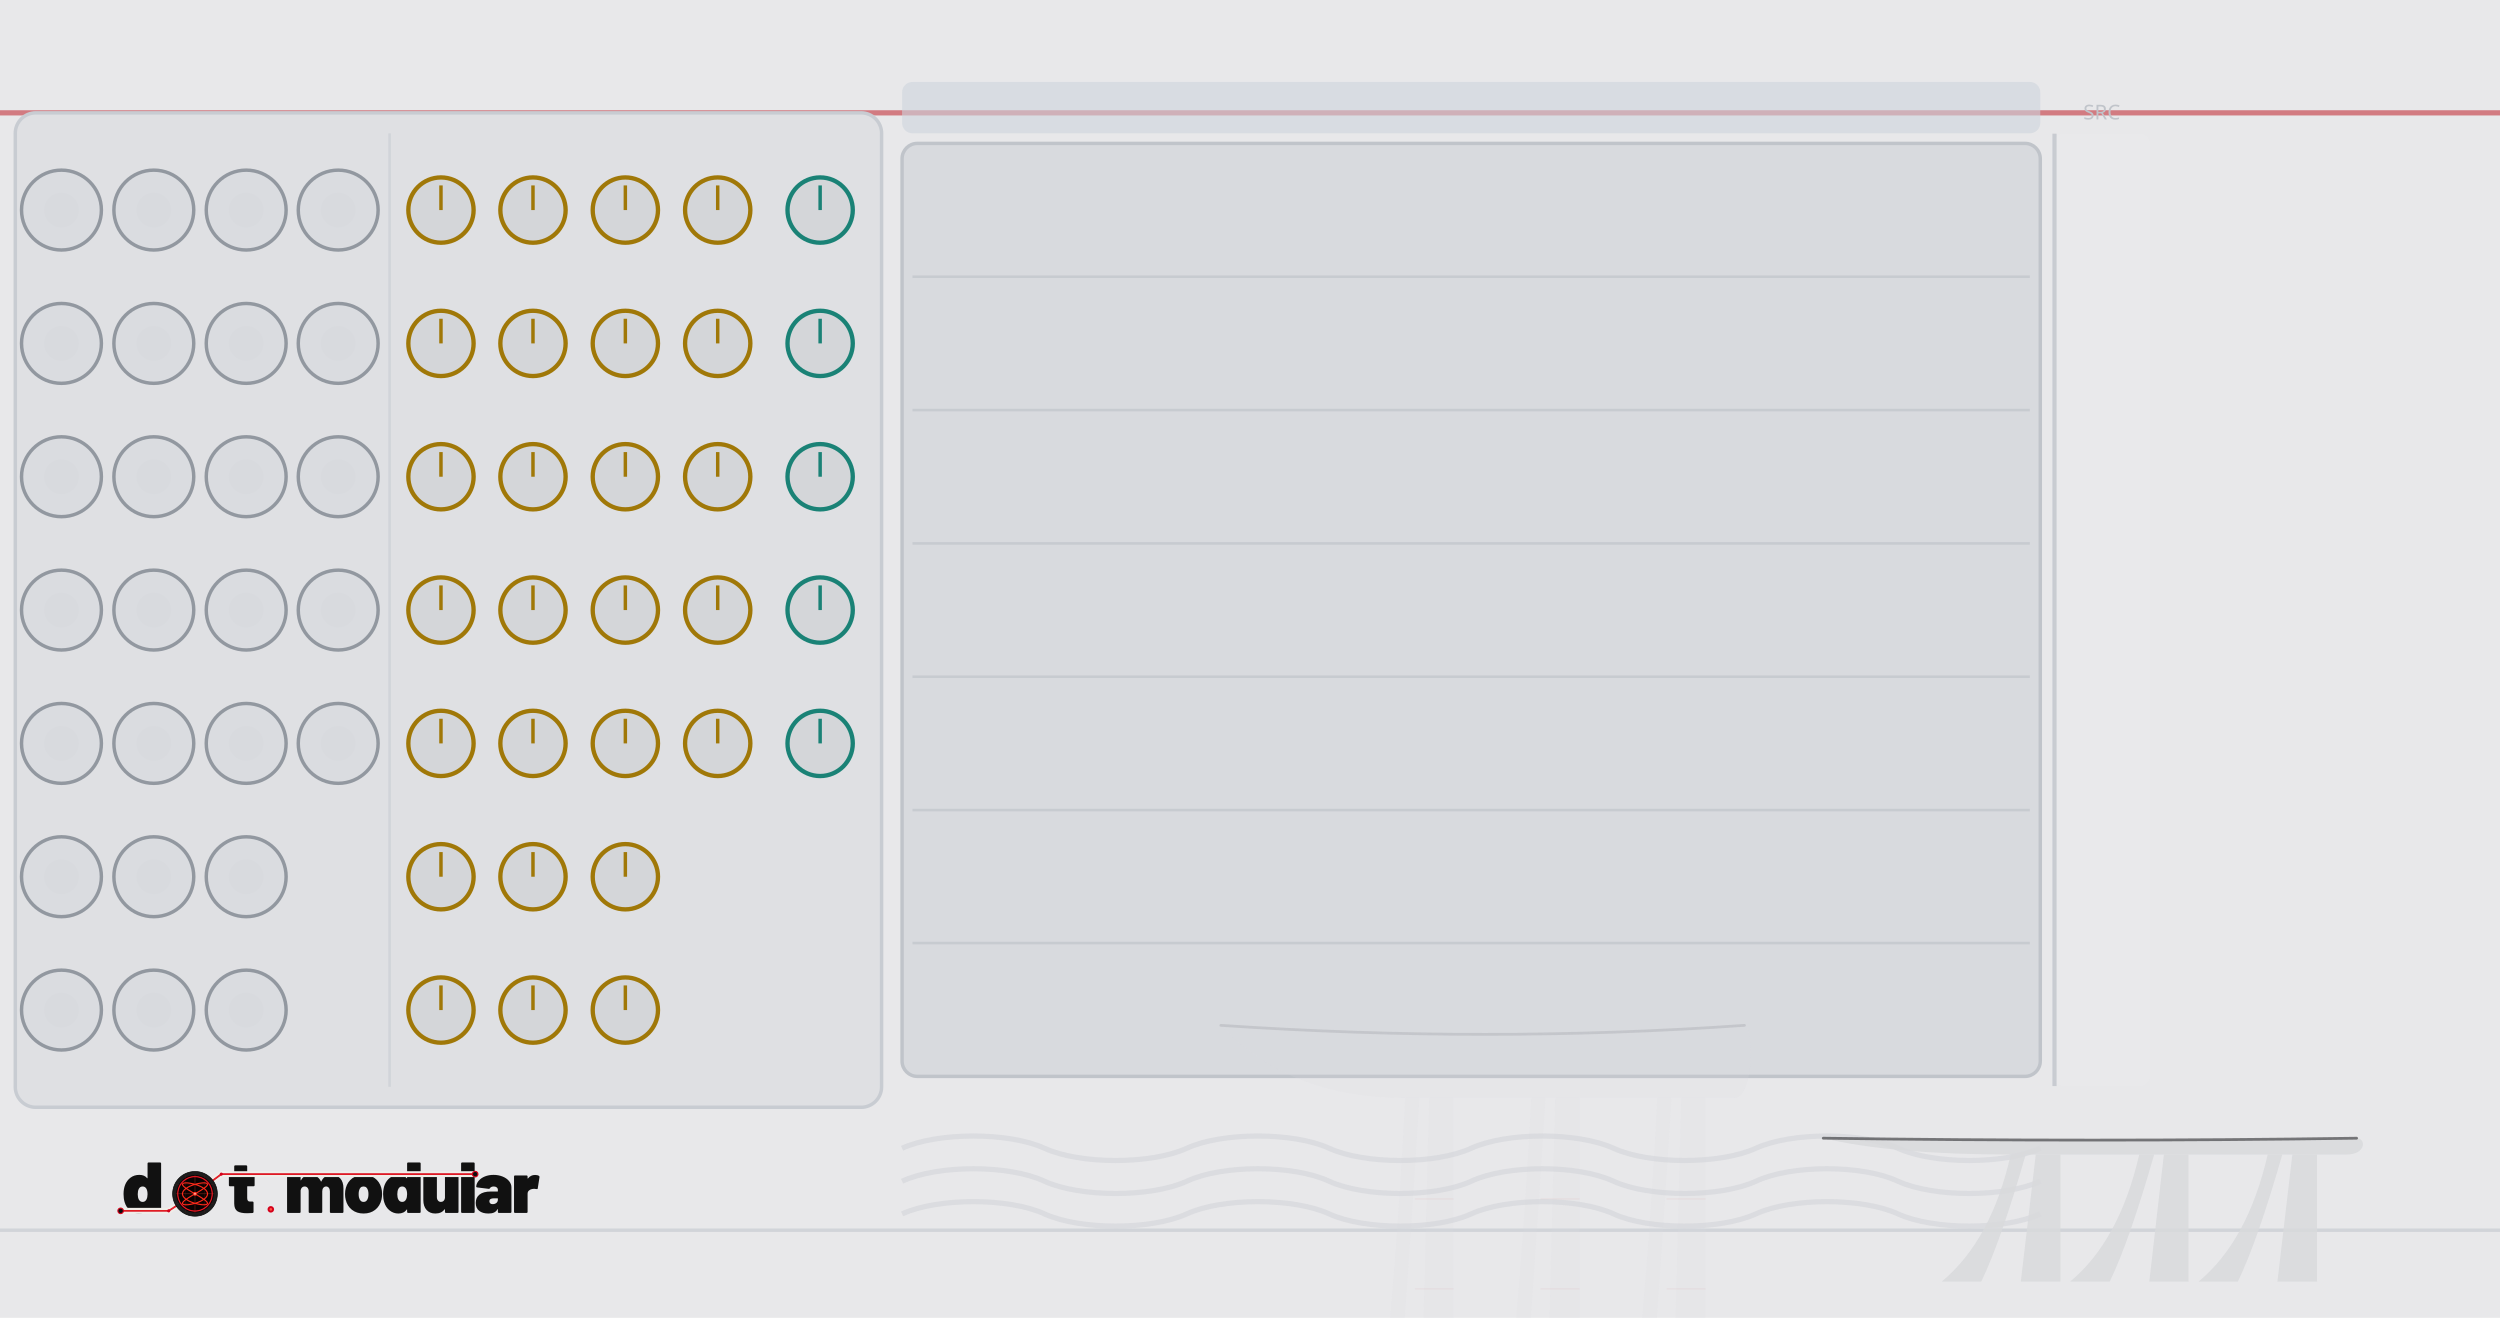
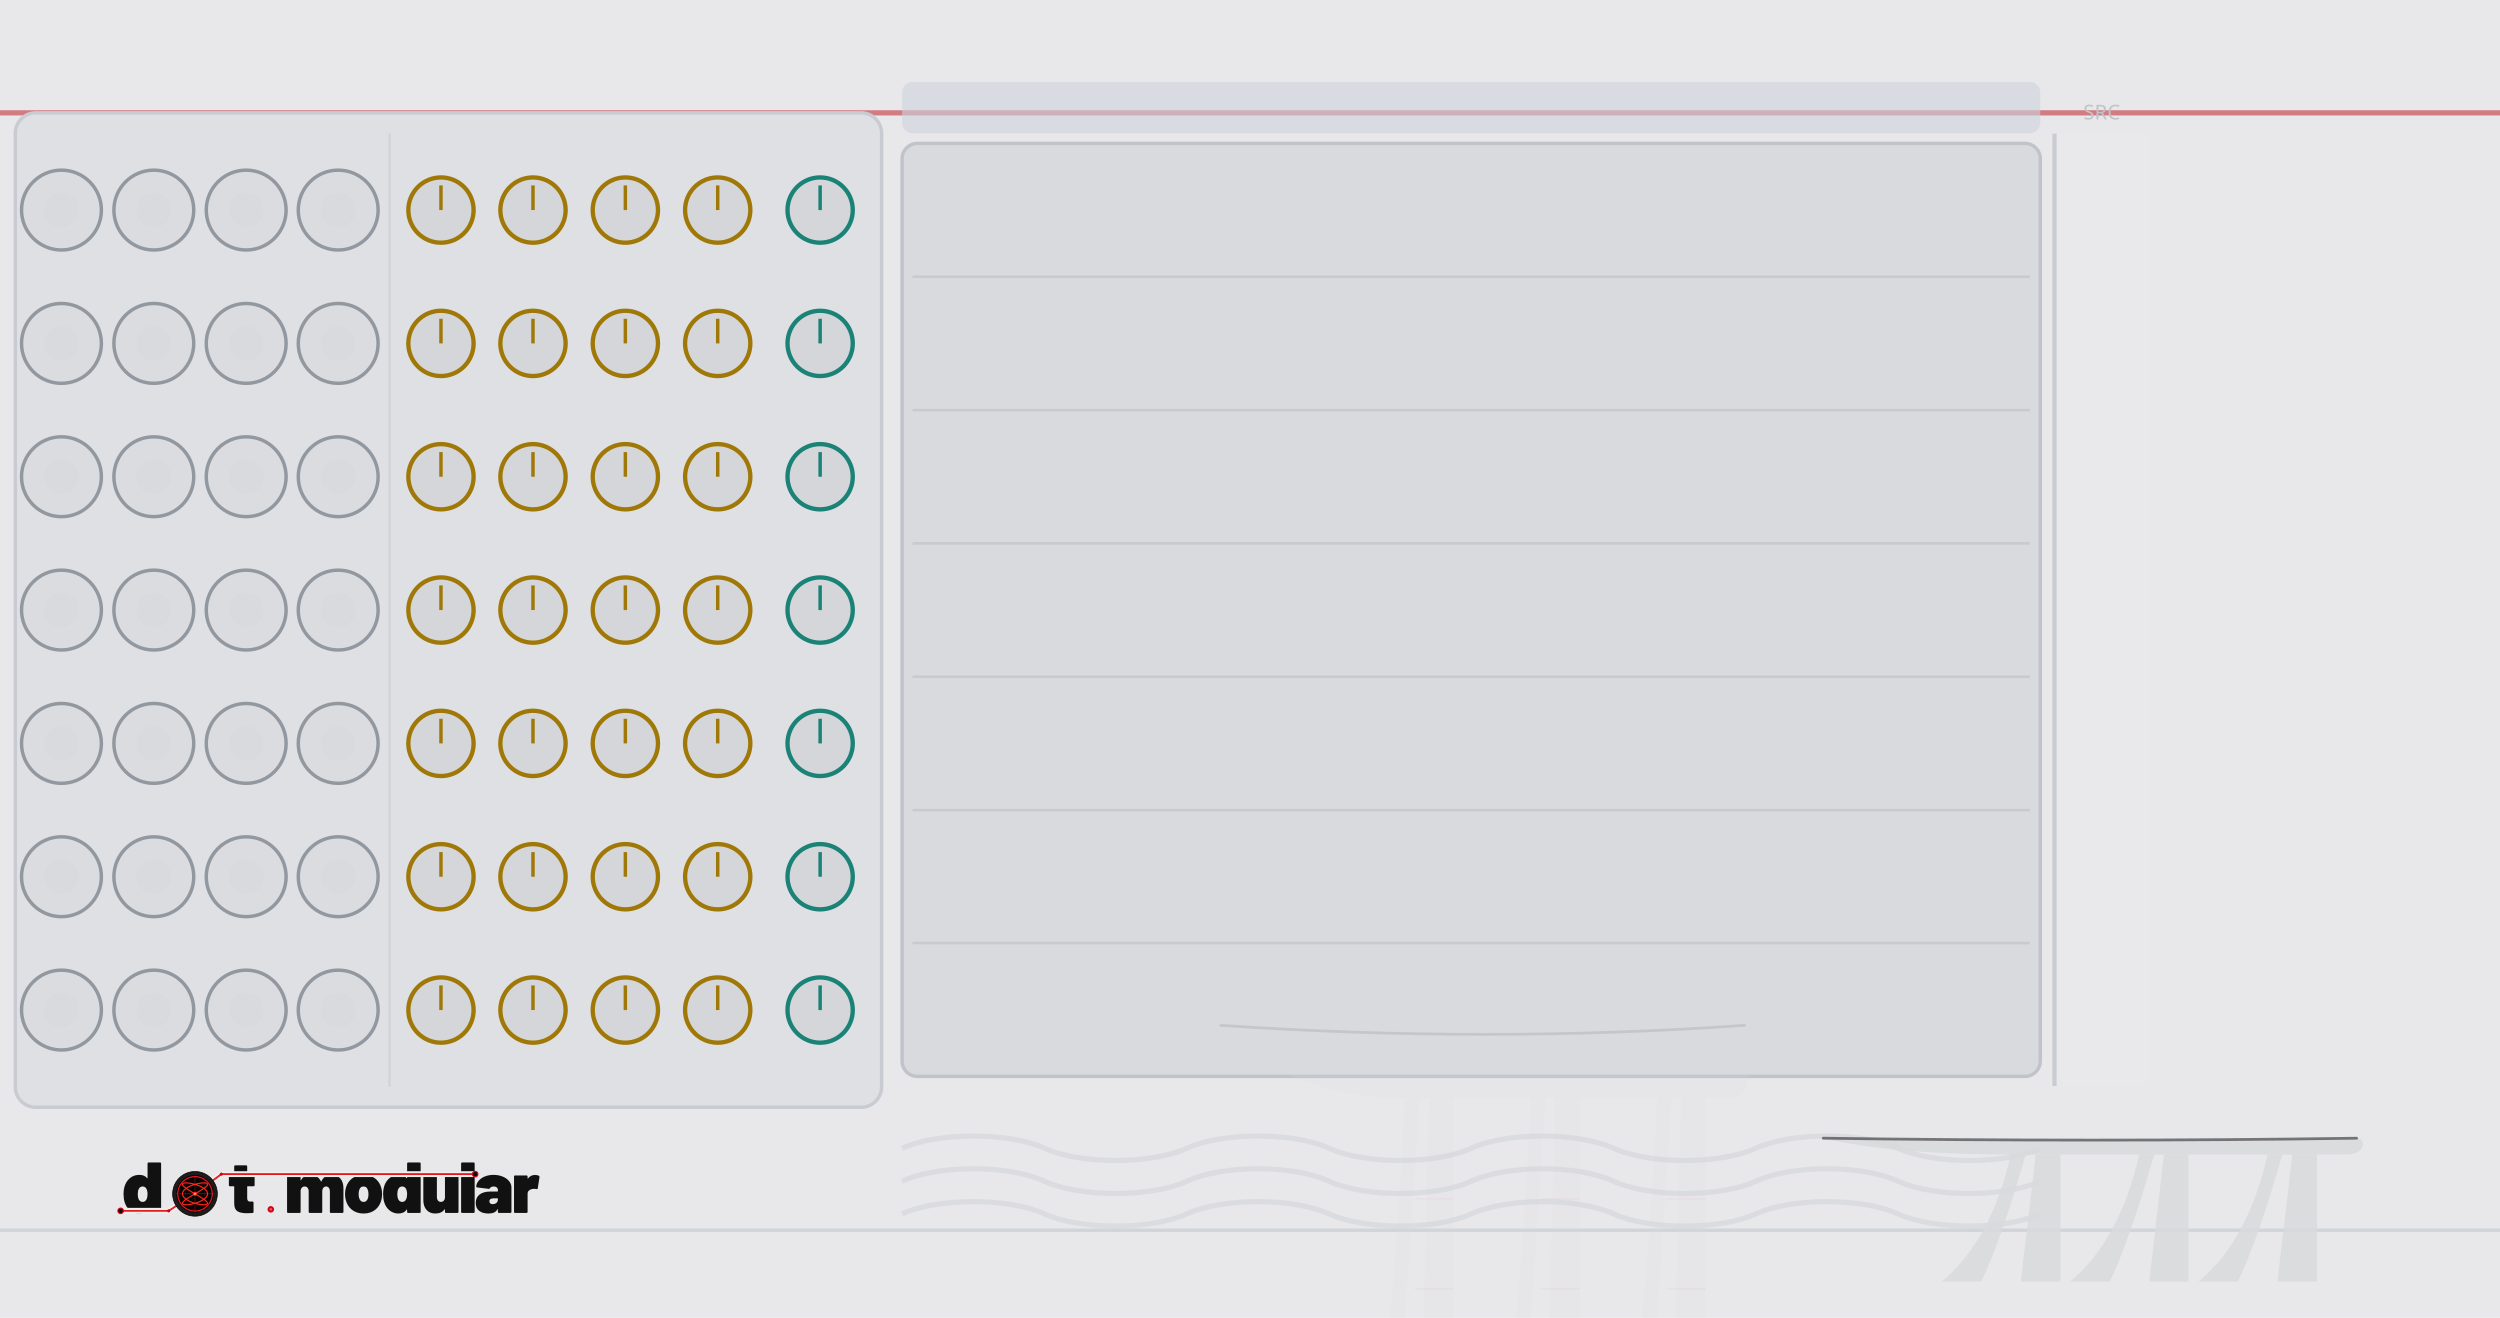
<svg xmlns="http://www.w3.org/2000/svg" width="720.0" height="379.43" viewBox="0 0 720.0 379.43">
  <g>
    <rect width="720.0" height="379.43" fill="#e8e8ea" />
    <line x1="0" y1="32.5" x2="720.0" y2="32.5" stroke="#c0202a" stroke-width="1.5" opacity="0.55" />
    <line x1="0" y1="354.3" x2="720.0" y2="354.3" stroke="#c8ccd2" stroke-width="1" opacity="0.7" />
    <rect x="259.8" y="23.6" width="327.8" height="14.8" rx="3.0" fill="#cdd4dc" opacity="0.6" />
    <rect x="259.8" y="41.3" width="327.8" height="268.7" rx="4.4" fill="#d8dade" stroke="#c0c4ca" stroke-width="1" />
    <path d="M 385.1 478.0 Q 399.1 425.8 404.7 316.2 L 408.8 316.2 Q 401.9 425.8 396.3 478.0 Z" fill="#d8d9dc" fill-opacity="0.16" />
    <path d="M 421.4 478.0 Q 435.4 425.8 441.0 316.2 L 445.1 316.2 Q 438.2 425.8 432.6 478.0 Z" fill="#d8d9dc" fill-opacity="0.16" />
    <path d="M 457.7 478.0 Q 471.7 425.8 477.3 316.2 L 481.4 316.2 Q 474.5 425.8 468.9 478.0 Z" fill="#d8d9dc" fill-opacity="0.16" />
    <polygon points="407.5,478.0 411.6,316.2 418.6,316.2 418.6,478.0" fill="#d8d9dc" fill-opacity="0.16" />
    <polygon points="443.7,478.0 447.9,316.2 454.9,316.2 454.9,478.0" fill="#d8d9dc" fill-opacity="0.16" />
    <polygon points="480.0,478.0 484.2,316.2 491.2,316.2 491.2,478.0" fill="#d8d9dc" fill-opacity="0.16" />
    <line x1="407.5" y1="345.3" x2="418.6" y2="345.3" stroke="#c0202a" stroke-width="0.4" stroke-opacity="0.048" />
    <line x1="407.5" y1="371.2" x2="418.6" y2="371.2" stroke="#c0202a" stroke-width="0.4" stroke-opacity="0.048" />
    <line x1="407.5" y1="397.1" x2="418.6" y2="397.1" stroke="#c0202a" stroke-width="0.4" stroke-opacity="0.048" />
    <line x1="407.5" y1="423.0" x2="418.6" y2="423.0" stroke="#c0202a" stroke-width="0.4" stroke-opacity="0.048" />
    <line x1="407.5" y1="448.9" x2="418.6" y2="448.9" stroke="#c0202a" stroke-width="0.4" stroke-opacity="0.048" />
    <line x1="443.7" y1="345.3" x2="454.9" y2="345.3" stroke="#c0202a" stroke-width="0.4" stroke-opacity="0.048" />
    <line x1="443.7" y1="371.2" x2="454.9" y2="371.2" stroke="#c0202a" stroke-width="0.4" stroke-opacity="0.048" />
    <line x1="443.7" y1="397.1" x2="454.9" y2="397.1" stroke="#c0202a" stroke-width="0.4" stroke-opacity="0.048" />
    <line x1="443.7" y1="423.0" x2="454.9" y2="423.0" stroke="#c0202a" stroke-width="0.4" stroke-opacity="0.048" />
    <line x1="443.7" y1="448.9" x2="454.9" y2="448.9" stroke="#c0202a" stroke-width="0.4" stroke-opacity="0.048" />
    <line x1="480.0" y1="345.3" x2="491.2" y2="345.3" stroke="#c0202a" stroke-width="0.4" stroke-opacity="0.048" />
    <line x1="480.0" y1="371.2" x2="491.2" y2="371.2" stroke="#c0202a" stroke-width="0.4" stroke-opacity="0.048" />
    <line x1="480.0" y1="397.1" x2="491.2" y2="397.1" stroke="#c0202a" stroke-width="0.4" stroke-opacity="0.048" />
    <line x1="480.0" y1="423.0" x2="491.2" y2="423.0" stroke="#c0202a" stroke-width="0.4" stroke-opacity="0.048" />
    <line x1="480.0" y1="448.9" x2="491.2" y2="448.9" stroke="#c0202a" stroke-width="0.4" stroke-opacity="0.048" />
    <path d="M 351.6 295.3 Q 428.4 300.5 502.4 295.3 C 505.2 295.3 505.2 316.2 499.6 316.2 L 404.7 316.2 Q 371.2 316.2 351.6 295.3 Z" fill="#d8d9dc" fill-opacity="0.16" />
    <path d="M 351.6 295.3 Q 428.4 300.5 502.4 295.3" fill="none" stroke="#2a2a2e" stroke-width="0.8" stroke-opacity="0.112" stroke-linecap="round" />
    <line x1="365.6" y1="478.0" x2="346.0" y2="420.6" stroke="#2a2a2e" stroke-width="0.5" stroke-opacity="0.072" stroke-linecap="round" />
    <line x1="365.6" y1="478.0" x2="354.4" y2="404.9" stroke="#2a2a2e" stroke-width="0.5" stroke-opacity="0.072" stroke-linecap="round" />
    <line x1="365.6" y1="478.0" x2="365.6" y2="394.5" stroke="#2a2a2e" stroke-width="0.5" stroke-opacity="0.072" stroke-linecap="round" />
    <line x1="365.6" y1="478.0" x2="376.7" y2="410.1" stroke="#2a2a2e" stroke-width="0.5" stroke-opacity="0.072" stroke-linecap="round" />
    <line x1="365.6" y1="478.0" x2="385.1" y2="425.8" stroke="#2a2a2e" stroke-width="0.5" stroke-opacity="0.072" stroke-linecap="round" />
    <line x1="262.8" y1="79.7" x2="584.6" y2="79.7" stroke="#c0c4ca" stroke-width="0.75" opacity="0.7" />
    <line x1="262.8" y1="118.1" x2="584.6" y2="118.1" stroke="#c0c4ca" stroke-width="0.75" opacity="0.7" />
    <line x1="262.8" y1="156.5" x2="584.6" y2="156.5" stroke="#c0c4ca" stroke-width="0.75" opacity="0.7" />
    <line x1="262.8" y1="194.9" x2="584.6" y2="194.9" stroke="#c0c4ca" stroke-width="0.75" opacity="0.7" />
    <line x1="262.8" y1="233.3" x2="584.6" y2="233.3" stroke="#c0c4ca" stroke-width="0.75" opacity="0.7" />
    <line x1="262.8" y1="271.6" x2="584.6" y2="271.6" stroke="#c0c4ca" stroke-width="0.75" opacity="0.7" />
    <rect x="591.5" y="38.5" width="27.7" height="274.3" rx="3.0" fill="#ffffff" fill-opacity="0.05" />
    <line x1="591.7" y1="38.5" x2="591.7" y2="312.8" stroke="#c0c4ca" stroke-width="1.2" opacity="0.8" />
    <text x="605.3" y="34.4" font-family="sans-serif" font-size="5.9" fill="#c0c4ca" text-anchor="middle">SRC</text>
    <path d="M 259.8 330.7 C 270.1 326.0 290.6 326.0 300.8 330.7 C 311.1 335.4 331.5 335.4 341.8 330.7 C 352.0 326.0 372.5 326.0 382.8 330.7 C 393.0 335.4 413.5 335.4 423.7 330.7 C 434.0 326.0 454.4 326.0 464.7 330.7 C 474.9 335.4 495.4 335.4 505.7 330.7 C 515.9 326.0 536.4 326.0 546.6 330.7 C 556.9 335.4 577.4 335.4 587.6 330.7 " fill="none" stroke="#d2d4d8" stroke-width="1.5" stroke-opacity="0.6" />
    <path d="M 259.8 340.2 C 270.1 335.4 290.6 335.4 300.8 340.2 C 311.1 344.9 331.5 344.9 341.8 340.2 C 352.0 335.4 372.5 335.4 382.8 340.2 C 393.0 344.9 413.5 344.9 423.7 340.2 C 434.0 335.4 454.4 335.4 464.7 340.2 C 474.9 344.9 495.4 344.9 505.7 340.2 C 515.9 335.4 536.4 335.4 546.6 340.2 C 556.9 344.9 577.4 344.9 587.6 340.2 " fill="none" stroke="#d2d4d8" stroke-width="1.5" stroke-opacity="0.6" />
    <path d="M 259.8 349.6 C 270.1 344.9 290.6 344.9 300.8 349.6 C 311.1 354.3 331.5 354.3 341.8 349.6 C 352.0 344.9 372.5 344.9 382.8 349.6 C 393.0 354.3 413.5 354.3 423.7 349.6 C 434.0 344.9 454.4 344.9 464.7 349.6 C 474.9 354.3 495.4 354.3 505.7 349.6 C 515.9 344.9 536.4 344.9 546.6 349.6 C 556.9 354.3 577.4 354.3 587.6 349.6 " fill="none" stroke="#d2d4d8" stroke-width="1.5" stroke-opacity="0.6" />
    <path d="M 559.2 369.1 Q 573.5 357.3 579.1 332.5 L 583.4 332.5 Q 576.3 357.3 570.6 369.1 Z" fill="#d8d9dc" fill-opacity="0.85" />
    <path d="M 596.2 369.1 Q 610.4 357.3 616.1 332.5 L 620.4 332.5 Q 613.3 357.3 607.6 369.1 Z" fill="#d8d9dc" fill-opacity="0.85" />
    <path d="M 633.2 369.1 Q 647.4 357.3 653.1 332.5 L 657.3 332.5 Q 650.2 357.3 644.5 369.1 Z" fill="#d8d9dc" fill-opacity="0.85" />
    <polygon points="582.0,369.1 586.3,332.5 593.4,332.5 593.4,369.1" fill="#d8d9dc" fill-opacity="0.85" />
    <polygon points="619.0,369.1 623.2,332.5 630.3,332.5 630.3,369.1" fill="#d8d9dc" fill-opacity="0.85" />
    <polygon points="655.9,369.1 660.2,332.5 667.3,332.5 667.3,369.1" fill="#d8d9dc" fill-opacity="0.85" />
    <path d="M 525.1 327.8 Q 603.3 328.9 678.7 327.8 C 681.5 327.8 681.5 332.5 675.8 332.5 L 579.1 332.5 Q 545.0 332.5 525.1 327.8 Z" fill="#d8d9dc" fill-opacity="0.85" />
    <path d="M 525.1 327.8 Q 603.3 328.9 678.7 327.8" fill="none" stroke="#2a2a2e" stroke-width="0.8" stroke-opacity="0.595" stroke-linecap="round" />
    <rect x="4.4" y="32.5" width="249.5" height="286.4" rx="5.9" fill="#dfe0e3" stroke="#c8ccd2" stroke-width="1" />
    <line x1="112.2" y1="38.4" x2="112.2" y2="313.0" stroke="#c8ccd2" stroke-width="0.75" opacity="0.6" />
  </g>
  <g>
    <g transform="translate(32.48,333.66) scale(0.18877) translate(-26.00,-65.00)">
      <g transform="translate(40.00,148.00) scale(0.11,-0.11)">
        <path d="M370 700H528Q535 700 539.0 696.0Q543 692 543 685V15Q543 8 539.0 4.0Q535 0 528 0H370Q363 0 359.0 4.0Q355 8 355 15V45Q355 48 353.0 49.0Q351 50 349 47Q312 -8 233 -8Q166 -8 112.5 34.5Q59 77 37 150Q22 200 22 262Q22 334 44 390Q68 451 119.0 489.5Q170 528 241 528Q314 528 349 482Q351 480 353.0 480.5Q355 481 355 484V685Q355 692 359.0 696.0Q363 700 370 700ZM355 259Q355 307 339 336Q321 367 287 367Q251 367 234 334Q219 306 219 259Q219 214 234 186Q252 153 287 153Q322 153 340 187Q355 216 355 259Z" fill="#111111" />
      </g>
      <g transform="translate(201.37,148.00) scale(0.11,-0.11)">
        <path d="M358 370H275Q270 370 270 365V208Q270 158 306 158H343Q350 158 354.0 154.0Q358 150 358 143V15Q358 1 343 -1Q304 -4 268 -4Q177 -4 134.0 24.0Q91 52 90 130V365Q90 370 85 370H31Q24 370 20.0 374.0Q16 378 16 385V505Q16 512 20.0 516.0Q24 520 31 520H85Q90 520 90 525V645Q90 652 94.0 656.0Q98 660 105 660H255Q262 660 266.0 656.0Q270 652 270 645V525Q270 520 275 520H358Q365 520 369.0 516.0Q373 512 373 505V385Q373 378 369.0 374.0Q365 370 358 370Z" fill="#111111" />
      </g>
      <g transform="translate(288.27,148.00) scale(0.11,-0.11)">
        <path d="M815 341V15Q815 8 811.0 4.0Q807 0 800 0H642Q635 0 631.0 4.0Q627 8 627 15V300Q627 330 612.5 348.5Q598 367 575 367Q551 367 536.0 348.5Q521 330 521 300V15Q521 8 517.0 4.0Q513 0 506 0H348Q341 0 337.0 4.0Q333 8 333 15V300Q333 330 317.5 348.5Q302 367 277 367Q255 367 240.5 353.5Q226 340 222 317Q221 315 221 311V15Q221 8 217.0 4.0Q213 0 206 0H48Q41 0 37.0 4.0Q33 8 33 15V505Q33 512 37.0 516.0Q41 520 48 520H206Q213 520 217.0 516.0Q221 512 221 505V455Q221 451 223.0 451.0Q225 451 227 454Q265 528 355 528Q406 528 444.5 504.5Q483 481 503 437Q506 432 509 438Q529 483 564.5 505.5Q600 528 648 528Q727 528 771.0 479.0Q815 430 815 341Z" fill="#111111" />
      </g>
      <g transform="translate(377.92,148.00) scale(0.11,-0.11)">
        <path d="M32 181Q22 217 22 261Q22 310 34 350Q58 433 122.5 480.5Q187 528 280 528Q373 528 436.5 480.5Q500 433 524 352Q536 310 536 263Q536 225 528 187Q507 97 441.5 44.5Q376 -8 279 -8Q184 -8 118.5 43.0Q53 94 32 181ZM343 217Q347 236 347 262Q347 285 342 308Q327 367 279 367Q229 367 216 308Q211 291 211 262Q211 236 215 217Q230 153 279 153Q305 153 321.0 170.5Q337 188 343 217Z" fill="#111111" />
      </g>
      <g transform="translate(436.00,148.00) scale(0.11,-0.11)">
        <path d="M370 700H528Q535 700 539.0 696.0Q543 692 543 685V15Q543 8 539.0 4.0Q535 0 528 0H370Q363 0 359.0 4.0Q355 8 355 15V45Q355 48 353.0 49.0Q351 50 349 47Q312 -8 233 -8Q166 -8 112.5 34.5Q59 77 37 150Q22 200 22 262Q22 334 44 390Q68 451 119.0 489.5Q170 528 241 528Q314 528 349 482Q351 480 353.0 480.5Q355 481 355 484V685Q355 692 359.0 696.0Q363 700 370 700ZM355 259Q355 307 339 336Q321 367 287 367Q251 367 234 334Q219 306 219 259Q219 214 234 186Q252 153 287 153Q322 153 340 187Q355 216 355 259Z" fill="#111111" />
      </g>
      <g transform="translate(496.39,148.00) scale(0.11,-0.11)">
        <path d="M346 520H504Q511 520 515.0 516.0Q519 512 519 505V15Q519 8 515.0 4.0Q511 0 504 0H346Q339 0 335.0 4.0Q331 8 331 15V48Q331 51 329.0 52.0Q327 53 325 50Q284 -8 197 -8Q121 -8 76.0 41.5Q31 91 31 179V505Q31 512 35.0 516.0Q39 520 46 520H204Q211 520 215.0 516.0Q219 512 219 505V220Q219 190 234.5 171.5Q250 153 275 153Q297 153 311.5 166.5Q326 180 330 203Q331 205 331 209V505Q331 512 335.0 516.0Q339 520 346 520Z" fill="#111111" />
      </g>
      <g transform="translate(553.81,148.00) scale(0.11,-0.11)">
        <path d="M33 15V685Q33 692 37.0 696.0Q41 700 48 700H206Q213 700 217.0 696.0Q221 692 221 685V15Q221 8 217.0 4.0Q213 0 206 0H48Q41 0 37.0 4.0Q33 8 33 15Z" fill="#111111" />
      </g>
      <g transform="translate(578.45,148.00) scale(0.11,-0.11)">
        <path d="M507 355V15Q507 8 503.0 4.0Q499 0 492 0H334Q327 0 323.0 4.0Q319 8 319 15V50Q319 54 317.5 54.5Q316 55 314 52Q297 21 267.0 6.5Q237 -8 188 -8Q106 -8 59.0 29.5Q12 67 12 139Q12 215 65.5 256.0Q119 297 221 297H314Q319 297 319 302V320Q319 341 303.5 354.0Q288 367 262 367Q244 367 230.0 361.0Q216 355 210 345Q206 338 202.5 335.5Q199 333 193 334L32 354Q18 356 18 366Q22 411 54.0 448.0Q86 485 139.5 506.5Q193 528 259 528Q327 528 384.0 505.0Q441 482 474.0 442.0Q507 402 507 355ZM319 185V198Q319 203 314 203H264Q201 203 201 162Q201 144 212.5 133.0Q224 122 246 122Q278 122 298.5 139.0Q319 156 319 185Z" fill="#111111" />
      </g>
      <g transform="translate(634.55,148.00) scale(0.11,-0.11)">
        <path d="M379 514Q388 509 386 495L362 341Q361 333 356.5 331.0Q352 329 344 331Q326 335 312 335Q297 335 284 332Q258 327 239.5 310.5Q221 294 221 266V15Q221 8 217.0 4.0Q213 0 206 0H48Q41 0 37.0 4.0Q33 8 33 15V505Q33 512 37.0 516.0Q41 520 48 520H206Q213 520 217.0 516.0Q221 512 221 505V481Q221 478 223.0 477.0Q225 476 226 478Q264 527 325 527Q359 527 379 514Z" fill="#111111" />
      </g>
      <path d="M 38.0,144.8 L 111.3,144.8 L 151.4,118.8 L 191.6,88.8 L 578.9,88.8" fill="none" stroke="#f0ede8" stroke-width="9.0" stroke-linecap="round" stroke-linejoin="round" />
      <path d="M 38.0,144.8 L 111.3,144.8 L 151.4,118.8 L 191.6,88.8 L 578.9,88.8" fill="none" stroke="#d4001a" stroke-width="2.60" stroke-linecap="round" stroke-linejoin="round" />
      <path d="M 38.0,144.8 L 111.3,144.8 L 151.4,118.8 L 191.6,88.8 L 578.9,88.8" fill="none" stroke="#ff5533" stroke-width="0.88" stroke-linecap="round" stroke-linejoin="round" opacity="0.7" />
      <circle cx="38.0" cy="144.8" r="4.2" fill="#0d0d0d" stroke="#d4001a" stroke-width="1.76" />
      <circle cx="578.9" cy="88.8" r="4.2" fill="#0d0d0d" stroke="#d4001a" stroke-width="1.76" />
      <circle cx="111.3" cy="144.8" r="2.4" fill="#d4001a" />
      <circle cx="191.6" cy="88.8" r="2.4" fill="#d4001a" />
      <g transform="translate(151.430,118.850)">
        <circle r="34.100" fill="#1c1c1c" stroke="#000000" stroke-width="1.023" />
        <circle r="28.644" fill="#0a0202" />
        <g stroke="#a83020" stroke-width="0.682" opacity="0.9">
          <line x1="-28.644" y1="0" x2="28.644" y2="0" />
          <line x1="0" y1="-28.644" x2="0" y2="28.644" />
        </g>
        <g stroke="#7a2018" stroke-width="0.443" opacity="0.6">
          <line x1="-28.644" y1="-14.322" x2="28.644" y2="-14.322" />
          <line x1="-14.322" y1="-28.644" x2="-14.322" y2="28.644" />
          <line x1="-28.644" y1="14.322" x2="28.644" y2="14.322" />
          <line x1="14.322" y1="-28.644" x2="14.322" y2="28.644" />
        </g>
        <path d="M 19.10,0.00 L 19.01,1.05 L 18.76,2.09 L 18.34,3.13 L 17.76,4.16 L 17.01,5.16 L 16.12,6.15 L 15.09,7.11 L 13.92,8.05 L 12.63,8.95 L 11.22,9.82 L 9.72,10.65 L 8.13,11.44 L 6.47,12.18 L 4.75,12.87 L 2.99,13.52 L 1.20,14.11 L -0.60,14.64 L -2.39,15.12 L -4.17,15.54 L -5.90,15.89 L -7.58,16.18 L -9.20,16.41 L -10.73,16.58 L -12.17,16.68 L -13.50,16.71 L -14.71,16.68 L -15.79,16.58 L -16.73,16.41 L -17.53,16.18 L -18.16,15.89 L -18.64,15.54 L -18.95,15.12 L -19.09,14.64 L -19.06,14.11 L -18.86,13.52 L -18.50,12.87 L -17.97,12.18 L -17.28,11.44 L -16.44,10.65 L -15.45,9.82 L -14.32,8.95 L -13.07,8.05 L -11.70,7.11 L -10.23,6.15 L -8.67,5.16 L -7.03,4.16 L -5.33,3.13 L -3.58,2.09 L -1.80,1.05 L -0.00,0.00 L 1.80,-1.05 L 3.58,-2.09 L 5.33,-3.13 L 7.03,-4.16 L 8.67,-5.16 L 10.23,-6.15 L 11.70,-7.11 L 13.07,-8.05 L 14.32,-8.95 L 15.45,-9.82 L 16.44,-10.65 L 17.28,-11.44 L 17.97,-12.18 L 18.50,-12.87 L 18.86,-13.52 L 19.06,-14.11 L 19.09,-14.64 L 18.95,-15.12 L 18.64,-15.54 L 18.16,-15.89 L 17.53,-16.18 L 16.73,-16.41 L 15.79,-16.58 L 14.71,-16.68 L 13.50,-16.71 L 12.17,-16.68 L 10.73,-16.58 L 9.20,-16.41 L 7.58,-16.18 L 5.90,-15.89 L 4.17,-15.54 L 2.39,-15.12 L 0.60,-14.64 L -1.20,-14.11 L -2.99,-13.52 L -4.75,-12.87 L -6.47,-12.18 L -8.13,-11.44 L -9.72,-10.65 L -11.22,-9.82 L -12.63,-8.95 L -13.92,-8.05 L -15.09,-7.11 L -16.12,-6.15 L -17.01,-5.16 L -17.76,-4.16 L -18.34,-3.13 L -18.76,-2.09 L -19.01,-1.05 L -19.10,-0.00 L -19.01,1.05 L -18.76,2.09 L -18.34,3.13 L -17.76,4.16 L -17.01,5.16 L -16.12,6.15 L -15.09,7.11 L -13.92,8.05 L -12.63,8.95 L -11.22,9.82 L -9.72,10.65 L -8.13,11.44 L -6.47,12.18 L -4.75,12.87 L -2.99,13.52 L -1.20,14.11 L 0.60,14.64 L 2.39,15.12 L 4.17,15.54 L 5.90,15.89 L 7.58,16.18 L 9.20,16.41 L 10.73,16.58 L 12.17,16.68 L 13.50,16.71 L 14.71,16.68 L 15.79,16.58 L 16.73,16.41 L 17.53,16.18 L 18.16,15.89 L 18.64,15.54 L 18.95,15.12 L 19.09,14.64 L 19.06,14.11 L 18.86,13.52 L 18.50,12.87 L 17.97,12.18 L 17.28,11.44 L 16.44,10.65 L 15.45,9.82 L 14.32,8.95 L 13.07,8.05 L 11.70,7.11 L 10.23,6.15 L 8.67,5.16 L 7.03,4.16 L 5.33,3.13 L 3.58,2.09 L 1.80,1.05 L 0.00,0.00 L -1.80,-1.05 L -3.58,-2.09 L -5.33,-3.13 L -7.03,-4.16 L -8.67,-5.16 L -10.23,-6.15 L -11.70,-7.11 L -13.07,-8.05 L -14.32,-8.95 L -15.45,-9.82 L -16.44,-10.65 L -17.28,-11.44 L -17.97,-12.18 L -18.50,-12.87 L -18.86,-13.52 L -19.06,-14.11 L -19.09,-14.64 L -18.95,-15.12 L -18.64,-15.54 L -18.16,-15.89 L -17.53,-16.18 L -16.73,-16.41 L -15.79,-16.58 L -14.71,-16.68 L -13.50,-16.71 L -12.17,-16.68 L -10.73,-16.58 L -9.20,-16.41 L -7.58,-16.18 L -5.90,-15.89 L -4.17,-15.54 L -2.39,-15.12 L -0.60,-14.64 L 1.20,-14.11 L 2.99,-13.52 L 4.75,-12.87 L 6.47,-12.18 L 8.13,-11.44 L 9.72,-10.65 L 11.22,-9.82 L 12.63,-8.95 L 13.92,-8.05 L 15.09,-7.11 L 16.12,-6.15 L 17.01,-5.16 L 17.76,-4.16 L 18.34,-3.13 L 18.76,-2.09 L 19.01,-1.05 L 19.10,-0.00 Z" fill="none" stroke="#ff2a1a" stroke-width="1.705" stroke-linejoin="round" />
        <circle r="26.257" fill="none" stroke="#d4001a" stroke-width="1.876" />
        <circle r="26.257" fill="none" stroke="#ff5533" stroke-width="0.614" opacity="0.7" />
        <circle r="2.899" fill="#ff3322" />
        <circle r="1.364" fill="#ffccbb" />
      </g>
      <circle cx="267.1" cy="142.5" r="5.0" fill="#d4001a" />
      <circle cx="267.1" cy="142.5" r="2.0" fill="#ff5544" />
    </g>
  </g>
  <g>
    <circle cx="17.7" cy="60.5" r="11.5" fill="#dadce0" stroke="#9298a0" stroke-width="1" />
    <circle cx="17.7" cy="60.5" r="5.0" fill="#d8dade" />
    <circle cx="44.3" cy="60.5" r="11.5" fill="#dadce0" stroke="#9298a0" stroke-width="1" />
    <circle cx="44.3" cy="60.5" r="5.0" fill="#d8dade" />
    <circle cx="70.9" cy="60.5" r="11.5" fill="#dadce0" stroke="#9298a0" stroke-width="1" />
    <circle cx="70.9" cy="60.5" r="5.0" fill="#d8dade" />
    <circle cx="97.4" cy="60.5" r="11.5" fill="#dadce0" stroke="#9298a0" stroke-width="1" />
    <circle cx="97.4" cy="60.5" r="5.0" fill="#d8dade" />
    <circle cx="127.0" cy="60.5" r="9.4" fill="#d4d6d9" stroke="#a07808" stroke-width="1.25" />
    <line x1="127.0" y1="60.5" x2="127.0" y2="53.4" stroke="#a07808" stroke-width="1" />
    <circle cx="153.5" cy="60.5" r="9.4" fill="#d4d6d9" stroke="#a07808" stroke-width="1.25" />
    <line x1="153.5" y1="60.5" x2="153.5" y2="53.4" stroke="#a07808" stroke-width="1" />
    <circle cx="180.1" cy="60.5" r="9.4" fill="#d4d6d9" stroke="#a07808" stroke-width="1.25" />
    <line x1="180.1" y1="60.5" x2="180.1" y2="53.4" stroke="#a07808" stroke-width="1" />
    <circle cx="206.7" cy="60.5" r="9.4" fill="#d4d6d9" stroke="#a07808" stroke-width="1.25" />
    <line x1="206.7" y1="60.5" x2="206.7" y2="53.4" stroke="#a07808" stroke-width="1" />
    <circle cx="236.2" cy="60.5" r="9.4" fill="#d4d6d9" stroke="#1a8276" stroke-width="1.25" />
    <line x1="236.2" y1="60.5" x2="236.2" y2="53.4" stroke="#1a8276" stroke-width="1" />
    <circle cx="17.7" cy="98.9" r="11.5" fill="#dadce0" stroke="#9298a0" stroke-width="1" />
    <circle cx="17.7" cy="98.9" r="5.0" fill="#d8dade" />
    <circle cx="44.3" cy="98.9" r="11.5" fill="#dadce0" stroke="#9298a0" stroke-width="1" />
    <circle cx="44.3" cy="98.9" r="5.0" fill="#d8dade" />
    <circle cx="70.9" cy="98.9" r="11.5" fill="#dadce0" stroke="#9298a0" stroke-width="1" />
    <circle cx="70.9" cy="98.9" r="5.0" fill="#d8dade" />
    <circle cx="97.4" cy="98.9" r="11.5" fill="#dadce0" stroke="#9298a0" stroke-width="1" />
    <circle cx="97.4" cy="98.9" r="5.0" fill="#d8dade" />
    <circle cx="127.0" cy="98.9" r="9.4" fill="#d4d6d9" stroke="#a07808" stroke-width="1.25" />
    <line x1="127.0" y1="98.9" x2="127.0" y2="91.8" stroke="#a07808" stroke-width="1" />
    <circle cx="153.5" cy="98.9" r="9.4" fill="#d4d6d9" stroke="#a07808" stroke-width="1.25" />
    <line x1="153.5" y1="98.9" x2="153.5" y2="91.8" stroke="#a07808" stroke-width="1" />
    <circle cx="180.1" cy="98.9" r="9.4" fill="#d4d6d9" stroke="#a07808" stroke-width="1.25" />
    <line x1="180.1" y1="98.9" x2="180.1" y2="91.8" stroke="#a07808" stroke-width="1" />
    <circle cx="206.7" cy="98.9" r="9.4" fill="#d4d6d9" stroke="#a07808" stroke-width="1.25" />
    <line x1="206.7" y1="98.9" x2="206.7" y2="91.8" stroke="#a07808" stroke-width="1" />
    <circle cx="236.2" cy="98.9" r="9.4" fill="#d4d6d9" stroke="#1a8276" stroke-width="1.25" />
    <line x1="236.2" y1="98.9" x2="236.2" y2="91.8" stroke="#1a8276" stroke-width="1" />
    <circle cx="17.7" cy="137.3" r="11.5" fill="#dadce0" stroke="#9298a0" stroke-width="1" />
    <circle cx="17.7" cy="137.3" r="5.0" fill="#d8dade" />
    <circle cx="44.3" cy="137.3" r="11.5" fill="#dadce0" stroke="#9298a0" stroke-width="1" />
    <circle cx="44.3" cy="137.3" r="5.0" fill="#d8dade" />
    <circle cx="70.9" cy="137.3" r="11.5" fill="#dadce0" stroke="#9298a0" stroke-width="1" />
    <circle cx="70.9" cy="137.3" r="5.0" fill="#d8dade" />
    <circle cx="97.4" cy="137.3" r="11.5" fill="#dadce0" stroke="#9298a0" stroke-width="1" />
    <circle cx="97.4" cy="137.3" r="5.0" fill="#d8dade" />
    <circle cx="127.0" cy="137.3" r="9.4" fill="#d4d6d9" stroke="#a07808" stroke-width="1.25" />
    <line x1="127.0" y1="137.3" x2="127.0" y2="130.2" stroke="#a07808" stroke-width="1" />
    <circle cx="153.5" cy="137.3" r="9.4" fill="#d4d6d9" stroke="#a07808" stroke-width="1.25" />
    <line x1="153.5" y1="137.3" x2="153.5" y2="130.2" stroke="#a07808" stroke-width="1" />
    <circle cx="180.1" cy="137.3" r="9.4" fill="#d4d6d9" stroke="#a07808" stroke-width="1.25" />
    <line x1="180.1" y1="137.3" x2="180.1" y2="130.2" stroke="#a07808" stroke-width="1" />
    <circle cx="206.7" cy="137.3" r="9.4" fill="#d4d6d9" stroke="#a07808" stroke-width="1.25" />
    <line x1="206.7" y1="137.3" x2="206.7" y2="130.2" stroke="#a07808" stroke-width="1" />
    <circle cx="236.2" cy="137.3" r="9.4" fill="#d4d6d9" stroke="#1a8276" stroke-width="1.25" />
    <line x1="236.2" y1="137.3" x2="236.2" y2="130.2" stroke="#1a8276" stroke-width="1" />
    <circle cx="17.7" cy="175.7" r="11.5" fill="#dadce0" stroke="#9298a0" stroke-width="1" />
    <circle cx="17.7" cy="175.7" r="5.0" fill="#d8dade" />
    <circle cx="44.3" cy="175.7" r="11.5" fill="#dadce0" stroke="#9298a0" stroke-width="1" />
    <circle cx="44.3" cy="175.7" r="5.0" fill="#d8dade" />
    <circle cx="70.9" cy="175.7" r="11.5" fill="#dadce0" stroke="#9298a0" stroke-width="1" />
    <circle cx="70.9" cy="175.7" r="5.0" fill="#d8dade" />
    <circle cx="97.4" cy="175.7" r="11.5" fill="#dadce0" stroke="#9298a0" stroke-width="1" />
    <circle cx="97.4" cy="175.7" r="5.0" fill="#d8dade" />
    <circle cx="127.0" cy="175.7" r="9.4" fill="#d4d6d9" stroke="#a07808" stroke-width="1.25" />
    <line x1="127.0" y1="175.7" x2="127.0" y2="168.6" stroke="#a07808" stroke-width="1" />
    <circle cx="153.5" cy="175.7" r="9.4" fill="#d4d6d9" stroke="#a07808" stroke-width="1.25" />
    <line x1="153.5" y1="175.7" x2="153.5" y2="168.6" stroke="#a07808" stroke-width="1" />
    <circle cx="180.1" cy="175.7" r="9.4" fill="#d4d6d9" stroke="#a07808" stroke-width="1.25" />
    <line x1="180.1" y1="175.7" x2="180.1" y2="168.6" stroke="#a07808" stroke-width="1" />
    <circle cx="206.7" cy="175.7" r="9.4" fill="#d4d6d9" stroke="#a07808" stroke-width="1.25" />
    <line x1="206.7" y1="175.7" x2="206.7" y2="168.6" stroke="#a07808" stroke-width="1" />
    <circle cx="236.2" cy="175.7" r="9.4" fill="#d4d6d9" stroke="#1a8276" stroke-width="1.25" />
    <line x1="236.2" y1="175.7" x2="236.2" y2="168.6" stroke="#1a8276" stroke-width="1" />
    <circle cx="17.7" cy="214.1" r="11.5" fill="#dadce0" stroke="#9298a0" stroke-width="1" />
    <circle cx="17.7" cy="214.1" r="5.0" fill="#d8dade" />
    <circle cx="44.3" cy="214.1" r="11.5" fill="#dadce0" stroke="#9298a0" stroke-width="1" />
    <circle cx="44.3" cy="214.1" r="5.0" fill="#d8dade" />
    <circle cx="70.9" cy="214.1" r="11.5" fill="#dadce0" stroke="#9298a0" stroke-width="1" />
    <circle cx="70.9" cy="214.1" r="5.0" fill="#d8dade" />
    <circle cx="97.4" cy="214.1" r="11.5" fill="#dadce0" stroke="#9298a0" stroke-width="1" />
    <circle cx="97.4" cy="214.1" r="5.0" fill="#d8dade" />
    <circle cx="127.0" cy="214.1" r="9.4" fill="#d4d6d9" stroke="#a07808" stroke-width="1.25" />
    <line x1="127.0" y1="214.1" x2="127.0" y2="207.0" stroke="#a07808" stroke-width="1" />
    <circle cx="153.5" cy="214.1" r="9.4" fill="#d4d6d9" stroke="#a07808" stroke-width="1.25" />
    <line x1="153.5" y1="214.1" x2="153.5" y2="207.0" stroke="#a07808" stroke-width="1" />
    <circle cx="180.1" cy="214.1" r="9.4" fill="#d4d6d9" stroke="#a07808" stroke-width="1.25" />
    <line x1="180.1" y1="214.1" x2="180.1" y2="207.0" stroke="#a07808" stroke-width="1" />
    <circle cx="206.7" cy="214.1" r="9.4" fill="#d4d6d9" stroke="#a07808" stroke-width="1.25" />
    <line x1="206.7" y1="214.1" x2="206.7" y2="207.0" stroke="#a07808" stroke-width="1" />
    <circle cx="236.2" cy="214.1" r="9.4" fill="#d4d6d9" stroke="#1a8276" stroke-width="1.25" />
    <line x1="236.2" y1="214.1" x2="236.2" y2="207.0" stroke="#1a8276" stroke-width="1" />
    <circle cx="17.7" cy="252.5" r="11.5" fill="#dadce0" stroke="#9298a0" stroke-width="1" />
    <circle cx="17.7" cy="252.5" r="5.0" fill="#d8dade" />
    <circle cx="44.3" cy="252.5" r="11.5" fill="#dadce0" stroke="#9298a0" stroke-width="1" />
    <circle cx="44.3" cy="252.5" r="5.0" fill="#d8dade" />
    <circle cx="70.9" cy="252.5" r="11.5" fill="#dadce0" stroke="#9298a0" stroke-width="1" />
    <circle cx="70.9" cy="252.5" r="5.0" fill="#d8dade" />
+     <circle cx="97.4" cy="252.5" r="11.5" fill="#dadce0" stroke="#9298a0" stroke-width="1" />
+     <circle cx="97.4" cy="252.5" r="5.0" fill="#d8dade" />
    <circle cx="127.0" cy="252.5" r="9.4" fill="#d4d6d9" stroke="#a07808" stroke-width="1.25" />
    <line x1="127.0" y1="252.5" x2="127.0" y2="245.4" stroke="#a07808" stroke-width="1" />
    <circle cx="153.5" cy="252.5" r="9.4" fill="#d4d6d9" stroke="#a07808" stroke-width="1.25" />
    <line x1="153.5" y1="252.5" x2="153.5" y2="245.4" stroke="#a07808" stroke-width="1" />
    <circle cx="180.1" cy="252.5" r="9.4" fill="#d4d6d9" stroke="#a07808" stroke-width="1.25" />
    <line x1="180.1" y1="252.5" x2="180.1" y2="245.4" stroke="#a07808" stroke-width="1" />
+     <circle cx="206.7" cy="252.5" r="9.4" fill="#d4d6d9" stroke="#a07808" stroke-width="1.25" />
+     <line x1="206.7" y1="252.5" x2="206.7" y2="245.4" stroke="#a07808" stroke-width="1" />
+     <circle cx="236.2" cy="252.5" r="9.4" fill="#d4d6d9" stroke="#1a8276" stroke-width="1.25" />
+     <line x1="236.2" y1="252.5" x2="236.2" y2="245.4" stroke="#1a8276" stroke-width="1" />
    <circle cx="17.7" cy="290.9" r="11.5" fill="#dadce0" stroke="#9298a0" stroke-width="1" />
    <circle cx="17.7" cy="290.9" r="5.0" fill="#d8dade" />
    <circle cx="44.3" cy="290.9" r="11.5" fill="#dadce0" stroke="#9298a0" stroke-width="1" />
    <circle cx="44.3" cy="290.9" r="5.0" fill="#d8dade" />
    <circle cx="70.9" cy="290.9" r="11.5" fill="#dadce0" stroke="#9298a0" stroke-width="1" />
    <circle cx="70.9" cy="290.9" r="5.0" fill="#d8dade" />
+     <circle cx="97.4" cy="290.9" r="11.5" fill="#dadce0" stroke="#9298a0" stroke-width="1" />
+     <circle cx="97.4" cy="290.9" r="5.0" fill="#d8dade" />
    <circle cx="127.0" cy="290.9" r="9.4" fill="#d4d6d9" stroke="#a07808" stroke-width="1.25" />
    <line x1="127.0" y1="290.9" x2="127.0" y2="283.8" stroke="#a07808" stroke-width="1" />
    <circle cx="153.5" cy="290.9" r="9.4" fill="#d4d6d9" stroke="#a07808" stroke-width="1.25" />
    <line x1="153.5" y1="290.9" x2="153.5" y2="283.8" stroke="#a07808" stroke-width="1" />
    <circle cx="180.1" cy="290.9" r="9.4" fill="#d4d6d9" stroke="#a07808" stroke-width="1.25" />
    <line x1="180.1" y1="290.9" x2="180.1" y2="283.8" stroke="#a07808" stroke-width="1" />
+     <circle cx="206.7" cy="290.9" r="9.4" fill="#d4d6d9" stroke="#a07808" stroke-width="1.25" />
+     <line x1="206.7" y1="290.9" x2="206.7" y2="283.8" stroke="#a07808" stroke-width="1" />
+     <circle cx="236.2" cy="290.9" r="9.4" fill="#d4d6d9" stroke="#1a8276" stroke-width="1.25" />
+     <line x1="236.2" y1="290.9" x2="236.2" y2="283.8" stroke="#1a8276" stroke-width="1" />
  </g>
  <g>
    <circle id="input_cv_0_0" cx="17.72" cy="60.53" r="0.5" fill="none" stroke="none" />
    <circle id="input_cv_0_1" cx="44.29" cy="60.53" r="0.5" fill="none" stroke="none" />
    <circle id="input_cv_0_2" cx="70.87" cy="60.53" r="0.5" fill="none" stroke="none" />
    <circle id="input_cv_0_3" cx="97.44" cy="60.53" r="0.5" fill="none" stroke="none" />
    <circle id="param_atten_0_0" cx="126.97" cy="60.53" r="0.5" fill="none" stroke="none" />
    <circle id="param_atten_0_1" cx="153.54" cy="60.53" r="0.5" fill="none" stroke="none" />
    <circle id="param_atten_0_2" cx="180.12" cy="60.53" r="0.5" fill="none" stroke="none" />
    <circle id="param_atten_0_3" cx="206.69" cy="60.53" r="0.5" fill="none" stroke="none" />
    <circle id="param_spr_0" cx="236.22" cy="60.53" r="0.5" fill="none" stroke="none" />
    <circle id="input_cv_1_0" cx="17.72" cy="98.92" r="0.5" fill="none" stroke="none" />
    <circle id="input_cv_1_1" cx="44.29" cy="98.92" r="0.5" fill="none" stroke="none" />
    <circle id="input_cv_1_2" cx="70.87" cy="98.92" r="0.5" fill="none" stroke="none" />
    <circle id="input_cv_1_3" cx="97.44" cy="98.92" r="0.5" fill="none" stroke="none" />
    <circle id="param_atten_1_0" cx="126.97" cy="98.92" r="0.5" fill="none" stroke="none" />
    <circle id="param_atten_1_1" cx="153.54" cy="98.92" r="0.5" fill="none" stroke="none" />
    <circle id="param_atten_1_2" cx="180.12" cy="98.92" r="0.5" fill="none" stroke="none" />
    <circle id="param_atten_1_3" cx="206.69" cy="98.92" r="0.5" fill="none" stroke="none" />
    <circle id="param_spr_1" cx="236.22" cy="98.92" r="0.5" fill="none" stroke="none" />
    <circle id="input_cv_2_0" cx="17.72" cy="137.30" r="0.5" fill="none" stroke="none" />
    <circle id="input_cv_2_1" cx="44.29" cy="137.30" r="0.5" fill="none" stroke="none" />
    <circle id="input_cv_2_2" cx="70.87" cy="137.30" r="0.5" fill="none" stroke="none" />
    <circle id="input_cv_2_3" cx="97.44" cy="137.30" r="0.5" fill="none" stroke="none" />
    <circle id="param_atten_2_0" cx="126.97" cy="137.30" r="0.5" fill="none" stroke="none" />
    <circle id="param_atten_2_1" cx="153.54" cy="137.30" r="0.5" fill="none" stroke="none" />
    <circle id="param_atten_2_2" cx="180.12" cy="137.30" r="0.5" fill="none" stroke="none" />
    <circle id="param_atten_2_3" cx="206.69" cy="137.30" r="0.5" fill="none" stroke="none" />
    <circle id="param_spr_2" cx="236.22" cy="137.30" r="0.5" fill="none" stroke="none" />
    <circle id="input_cv_3_0" cx="17.72" cy="175.69" r="0.5" fill="none" stroke="none" />
    <circle id="input_cv_3_1" cx="44.29" cy="175.69" r="0.5" fill="none" stroke="none" />
    <circle id="input_cv_3_2" cx="70.87" cy="175.69" r="0.5" fill="none" stroke="none" />
    <circle id="input_cv_3_3" cx="97.44" cy="175.69" r="0.5" fill="none" stroke="none" />
    <circle id="param_atten_3_0" cx="126.97" cy="175.69" r="0.5" fill="none" stroke="none" />
    <circle id="param_atten_3_1" cx="153.54" cy="175.69" r="0.5" fill="none" stroke="none" />
    <circle id="param_atten_3_2" cx="180.12" cy="175.69" r="0.5" fill="none" stroke="none" />
    <circle id="param_atten_3_3" cx="206.69" cy="175.69" r="0.5" fill="none" stroke="none" />
    <circle id="param_spr_3" cx="236.22" cy="175.69" r="0.5" fill="none" stroke="none" />
    <circle id="input_cv_4_0" cx="17.72" cy="214.07" r="0.5" fill="none" stroke="none" />
    <circle id="input_cv_4_1" cx="44.29" cy="214.07" r="0.5" fill="none" stroke="none" />
    <circle id="input_cv_4_2" cx="70.87" cy="214.07" r="0.5" fill="none" stroke="none" />
    <circle id="input_cv_4_3" cx="97.44" cy="214.07" r="0.5" fill="none" stroke="none" />
    <circle id="param_atten_4_0" cx="126.97" cy="214.07" r="0.5" fill="none" stroke="none" />
    <circle id="param_atten_4_1" cx="153.54" cy="214.07" r="0.5" fill="none" stroke="none" />
    <circle id="param_atten_4_2" cx="180.12" cy="214.07" r="0.5" fill="none" stroke="none" />
    <circle id="param_atten_4_3" cx="206.69" cy="214.07" r="0.5" fill="none" stroke="none" />
    <circle id="param_spr_4" cx="236.22" cy="214.07" r="0.5" fill="none" stroke="none" />
-     <circle id="input_varlegcv_0_0" cx="17.72" cy="252.46" r="0.5" fill="none" stroke="none" />
-     <circle id="param_varlegatten_0_0" cx="126.97" cy="252.46" r="0.5" fill="none" stroke="none" />
-     <circle id="input_varlegcv_0_1" cx="44.29" cy="252.46" r="0.5" fill="none" stroke="none" />
-     <circle id="param_varlegatten_0_1" cx="153.54" cy="252.46" r="0.5" fill="none" stroke="none" />
-     <circle id="input_varlegcv_0_2" cx="70.87" cy="252.46" r="0.5" fill="none" stroke="none" />
-     <circle id="param_varlegatten_0_2" cx="180.12" cy="252.46" r="0.5" fill="none" stroke="none" />
-     <circle id="input_varlegcv_1_0" cx="17.72" cy="290.85" r="0.5" fill="none" stroke="none" />
-     <circle id="param_varlegatten_1_0" cx="126.97" cy="290.85" r="0.5" fill="none" stroke="none" />
-     <circle id="input_varlegcv_1_1" cx="44.29" cy="290.85" r="0.5" fill="none" stroke="none" />
-     <circle id="param_varlegatten_1_1" cx="153.54" cy="290.85" r="0.5" fill="none" stroke="none" />
-     <circle id="input_varlegcv_1_2" cx="70.87" cy="290.85" r="0.5" fill="none" stroke="none" />
-     <circle id="param_varlegatten_1_2" cx="180.12" cy="290.85" r="0.5" fill="none" stroke="none" />
+     <circle id="input_cv_5_0" cx="17.72" cy="252.46" r="0.5" fill="none" stroke="none" />
+     <circle id="input_cv_5_1" cx="44.29" cy="252.46" r="0.5" fill="none" stroke="none" />
+     <circle id="input_cv_5_2" cx="70.87" cy="252.46" r="0.5" fill="none" stroke="none" />
+     <circle id="input_cv_5_3" cx="97.44" cy="252.46" r="0.5" fill="none" stroke="none" />
+     <circle id="param_atten_5_0" cx="126.97" cy="252.46" r="0.5" fill="none" stroke="none" />
+     <circle id="param_atten_5_1" cx="153.54" cy="252.46" r="0.5" fill="none" stroke="none" />
+     <circle id="param_atten_5_2" cx="180.12" cy="252.46" r="0.5" fill="none" stroke="none" />
+     <circle id="param_atten_5_3" cx="206.69" cy="252.46" r="0.5" fill="none" stroke="none" />
+     <circle id="param_spr_5" cx="236.22" cy="252.46" r="0.5" fill="none" stroke="none" />
+     <circle id="input_cv_6_0" cx="17.72" cy="290.85" r="0.5" fill="none" stroke="none" />
+     <circle id="input_cv_6_1" cx="44.29" cy="290.85" r="0.5" fill="none" stroke="none" />
+     <circle id="input_cv_6_2" cx="70.87" cy="290.85" r="0.5" fill="none" stroke="none" />
+     <circle id="input_cv_6_3" cx="97.44" cy="290.85" r="0.5" fill="none" stroke="none" />
+     <circle id="param_atten_6_0" cx="126.97" cy="290.85" r="0.5" fill="none" stroke="none" />
+     <circle id="param_atten_6_1" cx="153.54" cy="290.85" r="0.5" fill="none" stroke="none" />
+     <circle id="param_atten_6_2" cx="180.12" cy="290.85" r="0.5" fill="none" stroke="none" />
+     <circle id="param_atten_6_3" cx="206.69" cy="290.85" r="0.5" fill="none" stroke="none" />
+     <circle id="param_spr_6" cx="236.22" cy="290.85" r="0.5" fill="none" stroke="none" />
    <circle id="param_owner_0" cx="605.31" cy="60.53" r="0.5" fill="none" stroke="none" />
    <circle id="param_owner_1" cx="605.31" cy="98.92" r="0.5" fill="none" stroke="none" />
    <circle id="param_owner_2" cx="605.31" cy="137.30" r="0.5" fill="none" stroke="none" />
    <circle id="param_owner_3" cx="605.31" cy="175.69" r="0.5" fill="none" stroke="none" />
    <circle id="param_owner_4" cx="605.31" cy="214.07" r="0.5" fill="none" stroke="none" />
    <circle id="param_owner_5" cx="605.31" cy="252.46" r="0.5" fill="none" stroke="none" />
    <circle id="param_owner_6" cx="605.31" cy="290.85" r="0.5" fill="none" stroke="none" />
    <circle id="param_dir_0" cx="625.98" cy="60.53" r="0.5" fill="none" stroke="none" />
    <circle id="param_dir_1" cx="625.98" cy="98.92" r="0.5" fill="none" stroke="none" />
    <circle id="param_dir_2" cx="625.98" cy="137.30" r="0.5" fill="none" stroke="none" />
    <circle id="param_dir_3" cx="625.98" cy="175.69" r="0.5" fill="none" stroke="none" />
    <circle id="param_dir_4" cx="625.98" cy="214.07" r="0.5" fill="none" stroke="none" />
    <circle id="param_dir_5" cx="625.98" cy="252.46" r="0.5" fill="none" stroke="none" />
    <circle id="param_dir_6" cx="625.98" cy="290.85" r="0.5" fill="none" stroke="none" />
    <circle id="input_dir_mod_0" cx="673.23" cy="60.53" r="0.5" fill="none" stroke="none" />
    <circle id="input_deleg_mod_0" cx="649.61" cy="60.53" r="0.5" fill="none" stroke="none" />
    <circle id="input_dir_mod_1" cx="673.23" cy="98.92" r="0.5" fill="none" stroke="none" />
    <circle id="input_deleg_mod_1" cx="649.61" cy="98.92" r="0.5" fill="none" stroke="none" />
    <circle id="input_dir_mod_2" cx="673.23" cy="137.30" r="0.5" fill="none" stroke="none" />
    <circle id="input_deleg_mod_2" cx="649.61" cy="137.30" r="0.5" fill="none" stroke="none" />
    <circle id="input_dir_mod_3" cx="673.23" cy="175.69" r="0.5" fill="none" stroke="none" />
    <circle id="input_deleg_mod_3" cx="649.61" cy="175.69" r="0.5" fill="none" stroke="none" />
    <circle id="input_dir_mod_4" cx="673.23" cy="214.07" r="0.5" fill="none" stroke="none" />
    <circle id="input_deleg_mod_4" cx="649.61" cy="214.07" r="0.5" fill="none" stroke="none" />
    <circle id="input_dir_mod_5" cx="673.23" cy="252.46" r="0.5" fill="none" stroke="none" />
    <circle id="input_deleg_mod_5" cx="649.61" cy="252.46" r="0.5" fill="none" stroke="none" />
    <circle id="input_dir_mod_6" cx="673.23" cy="290.85" r="0.5" fill="none" stroke="none" />
    <circle id="input_deleg_mod_6" cx="649.61" cy="290.85" r="0.5" fill="none" stroke="none" />
    <circle id="output_prob_0" cx="696.85" cy="60.53" r="0.5" fill="none" stroke="none" />
    <circle id="output_prob_1" cx="696.85" cy="98.92" r="0.5" fill="none" stroke="none" />
    <circle id="output_prob_2" cx="696.85" cy="137.30" r="0.5" fill="none" stroke="none" />
    <circle id="output_prob_3" cx="696.85" cy="175.69" r="0.5" fill="none" stroke="none" />
    <circle id="output_prob_4" cx="696.85" cy="214.07" r="0.5" fill="none" stroke="none" />
+     <circle id="output_prob_5" cx="696.85" cy="252.46" r="0.5" fill="none" stroke="none" />
+     <circle id="output_prob_6" cx="696.85" cy="290.85" r="0.5" fill="none" stroke="none" />
    <circle id="light_connect" cx="360.00" cy="366.14" r="0.5" fill="none" stroke="none" />
  </g>
</svg>
